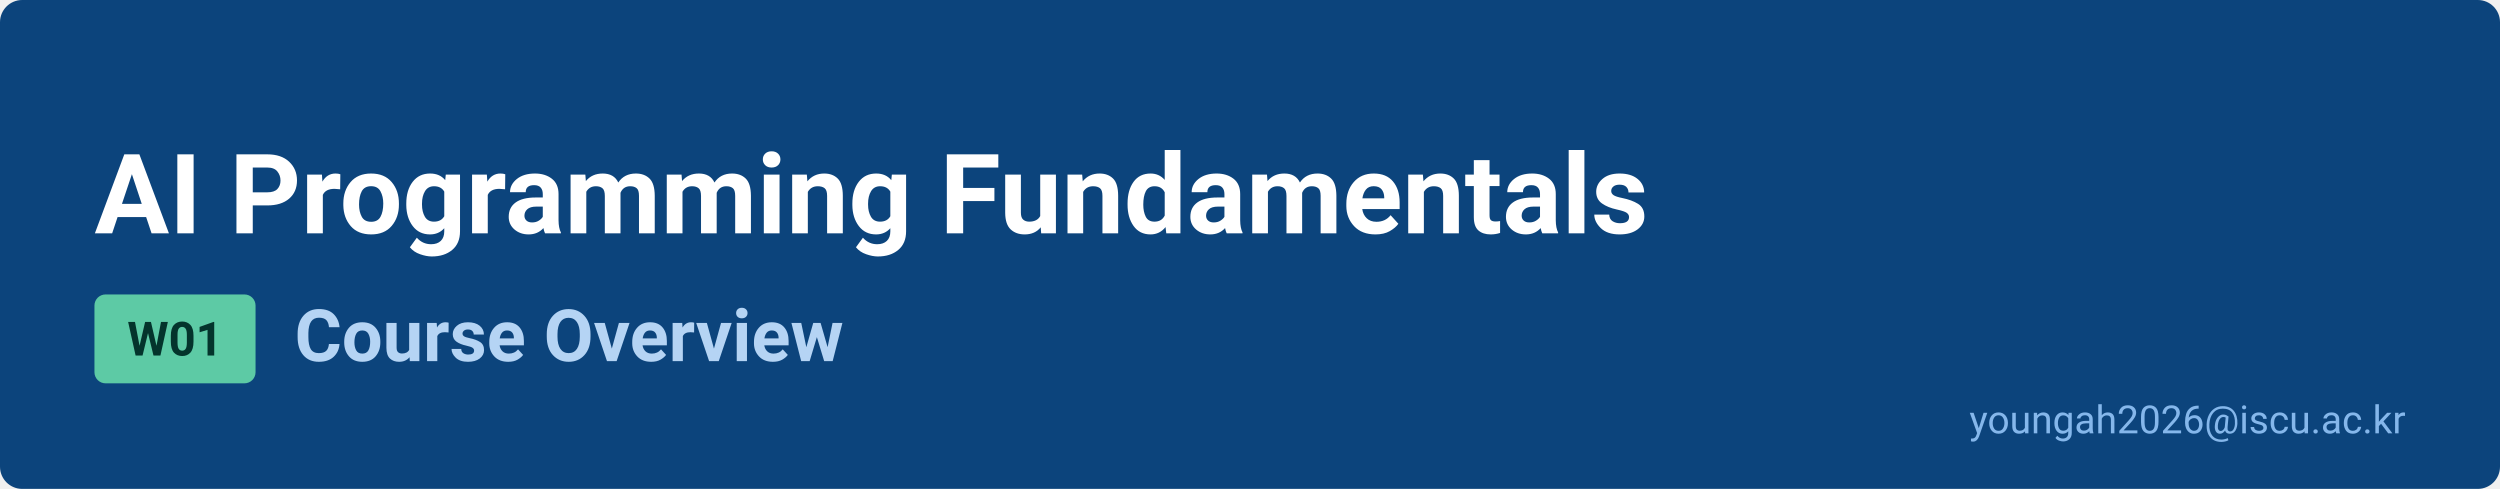
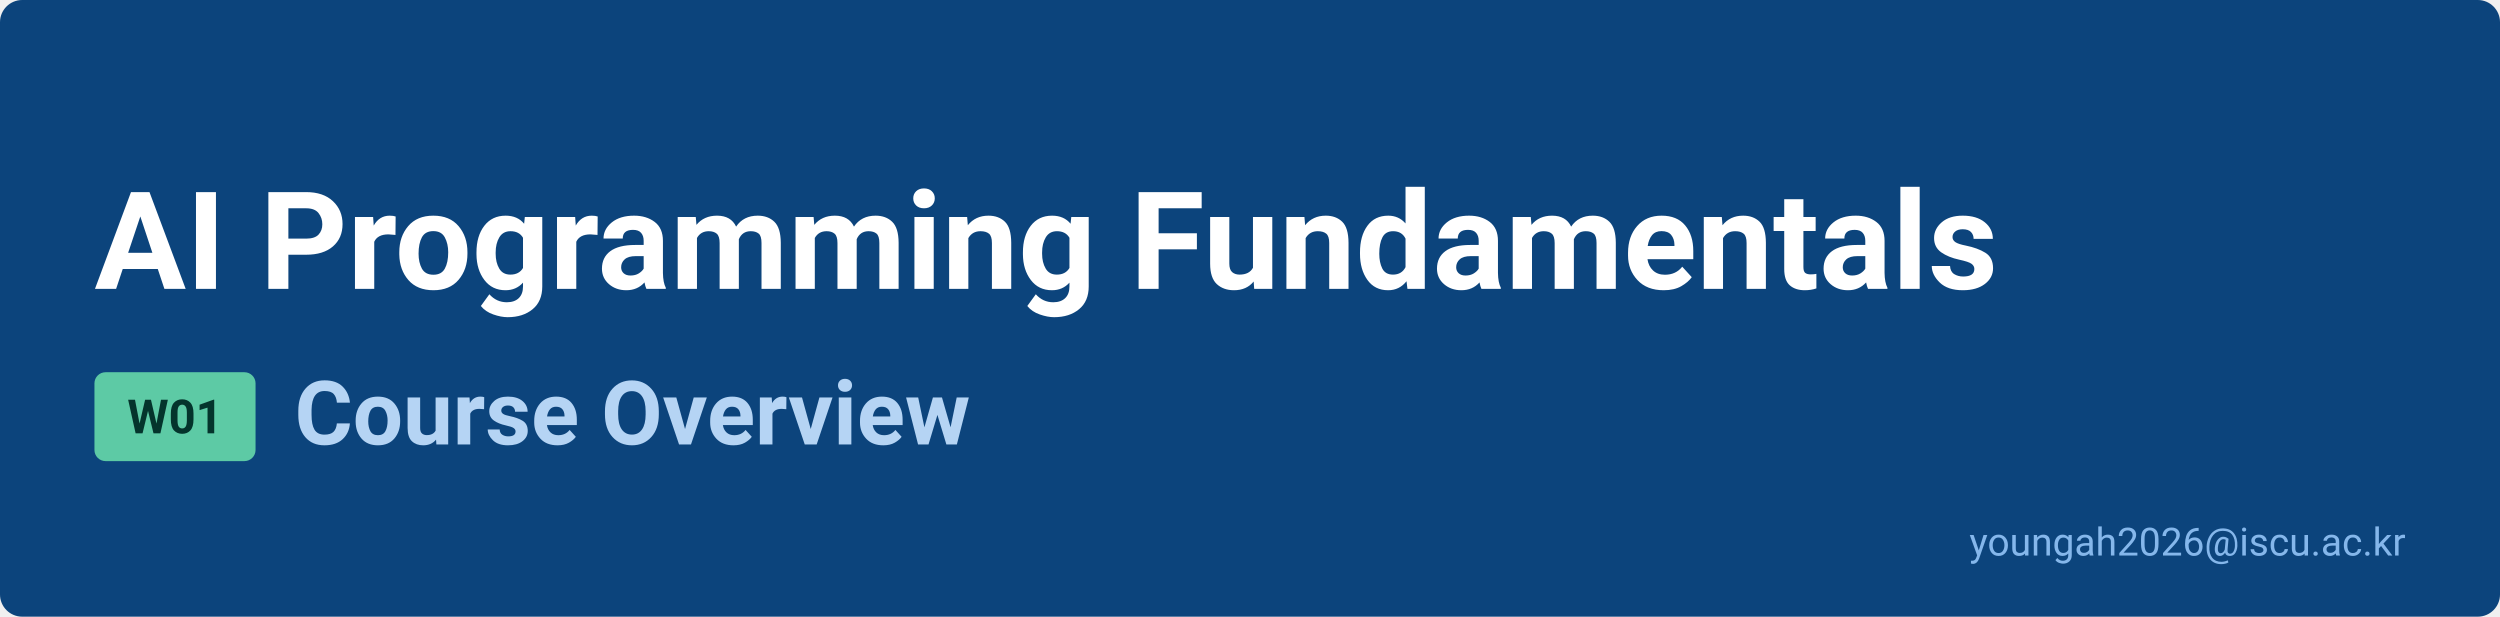
- <svg xmlns="http://www.w3.org/2000/svg" width="900" height="176" viewBox="0 0 900 176">
-   <rect x="0" y="0" width="900" height="176" rx="8" fill="#0C447C" />
-   <text x="34" y="84" font-family="Roboto, Arial, Helvetica, sans-serif" font-size="40" font-weight="700" fill="#FFFFFF">AI Programming Fundamentals</text>
-   <rect x="34" y="106" width="58" height="32" rx="4" fill="#5DCAA5" />
-   <text x="63.025" y="128" font-family="Roboto, Arial, Helvetica, sans-serif" font-size="17" font-weight="700" fill="#04342C" text-anchor="middle">W01</text>
-   <text x="106.05" y="130" font-family="Roboto, Arial, Helvetica, sans-serif" font-size="26" font-weight="700" fill="#B5D4F4">Course Overview</text>
-   <text x="866" y="156" font-family="Roboto, Arial, Helvetica, sans-serif" font-size="14" font-weight="400" fill="#85B7EB" text-anchor="end">youngah2026@iscu.ac.kr</text>
+ <svg xmlns="http://www.w3.org/2000/svg" width="900" height="222" viewBox="0 0 900 222">
+   <rect x="0" y="0" width="900" height="222" rx="8" fill="#0C447C" />
+   <text x="34" y="104" font-family="Roboto, Arial, Helvetica, sans-serif" font-size="49" font-weight="700" fill="#FFFFFF">AI Programming Fundamentals</text>
+   <rect x="34" y="134" width="58" height="32" rx="4" fill="#5DCAA5" />
+   <text x="63.025" y="156" font-family="Roboto, Arial, Helvetica, sans-serif" font-size="17" font-weight="700" fill="#04342C" text-anchor="middle">W01</text>
+   <text x="106.05" y="160" font-family="Roboto, Arial, Helvetica, sans-serif" font-size="32" font-weight="700" fill="#B5D4F4">Course Overview</text>
+   <text x="866" y="200" font-family="Roboto, Arial, Helvetica, sans-serif" font-size="14" font-weight="400" fill="#85B7EB" text-anchor="end">youngah2026@iscu.ac.kr</text>
</svg>
